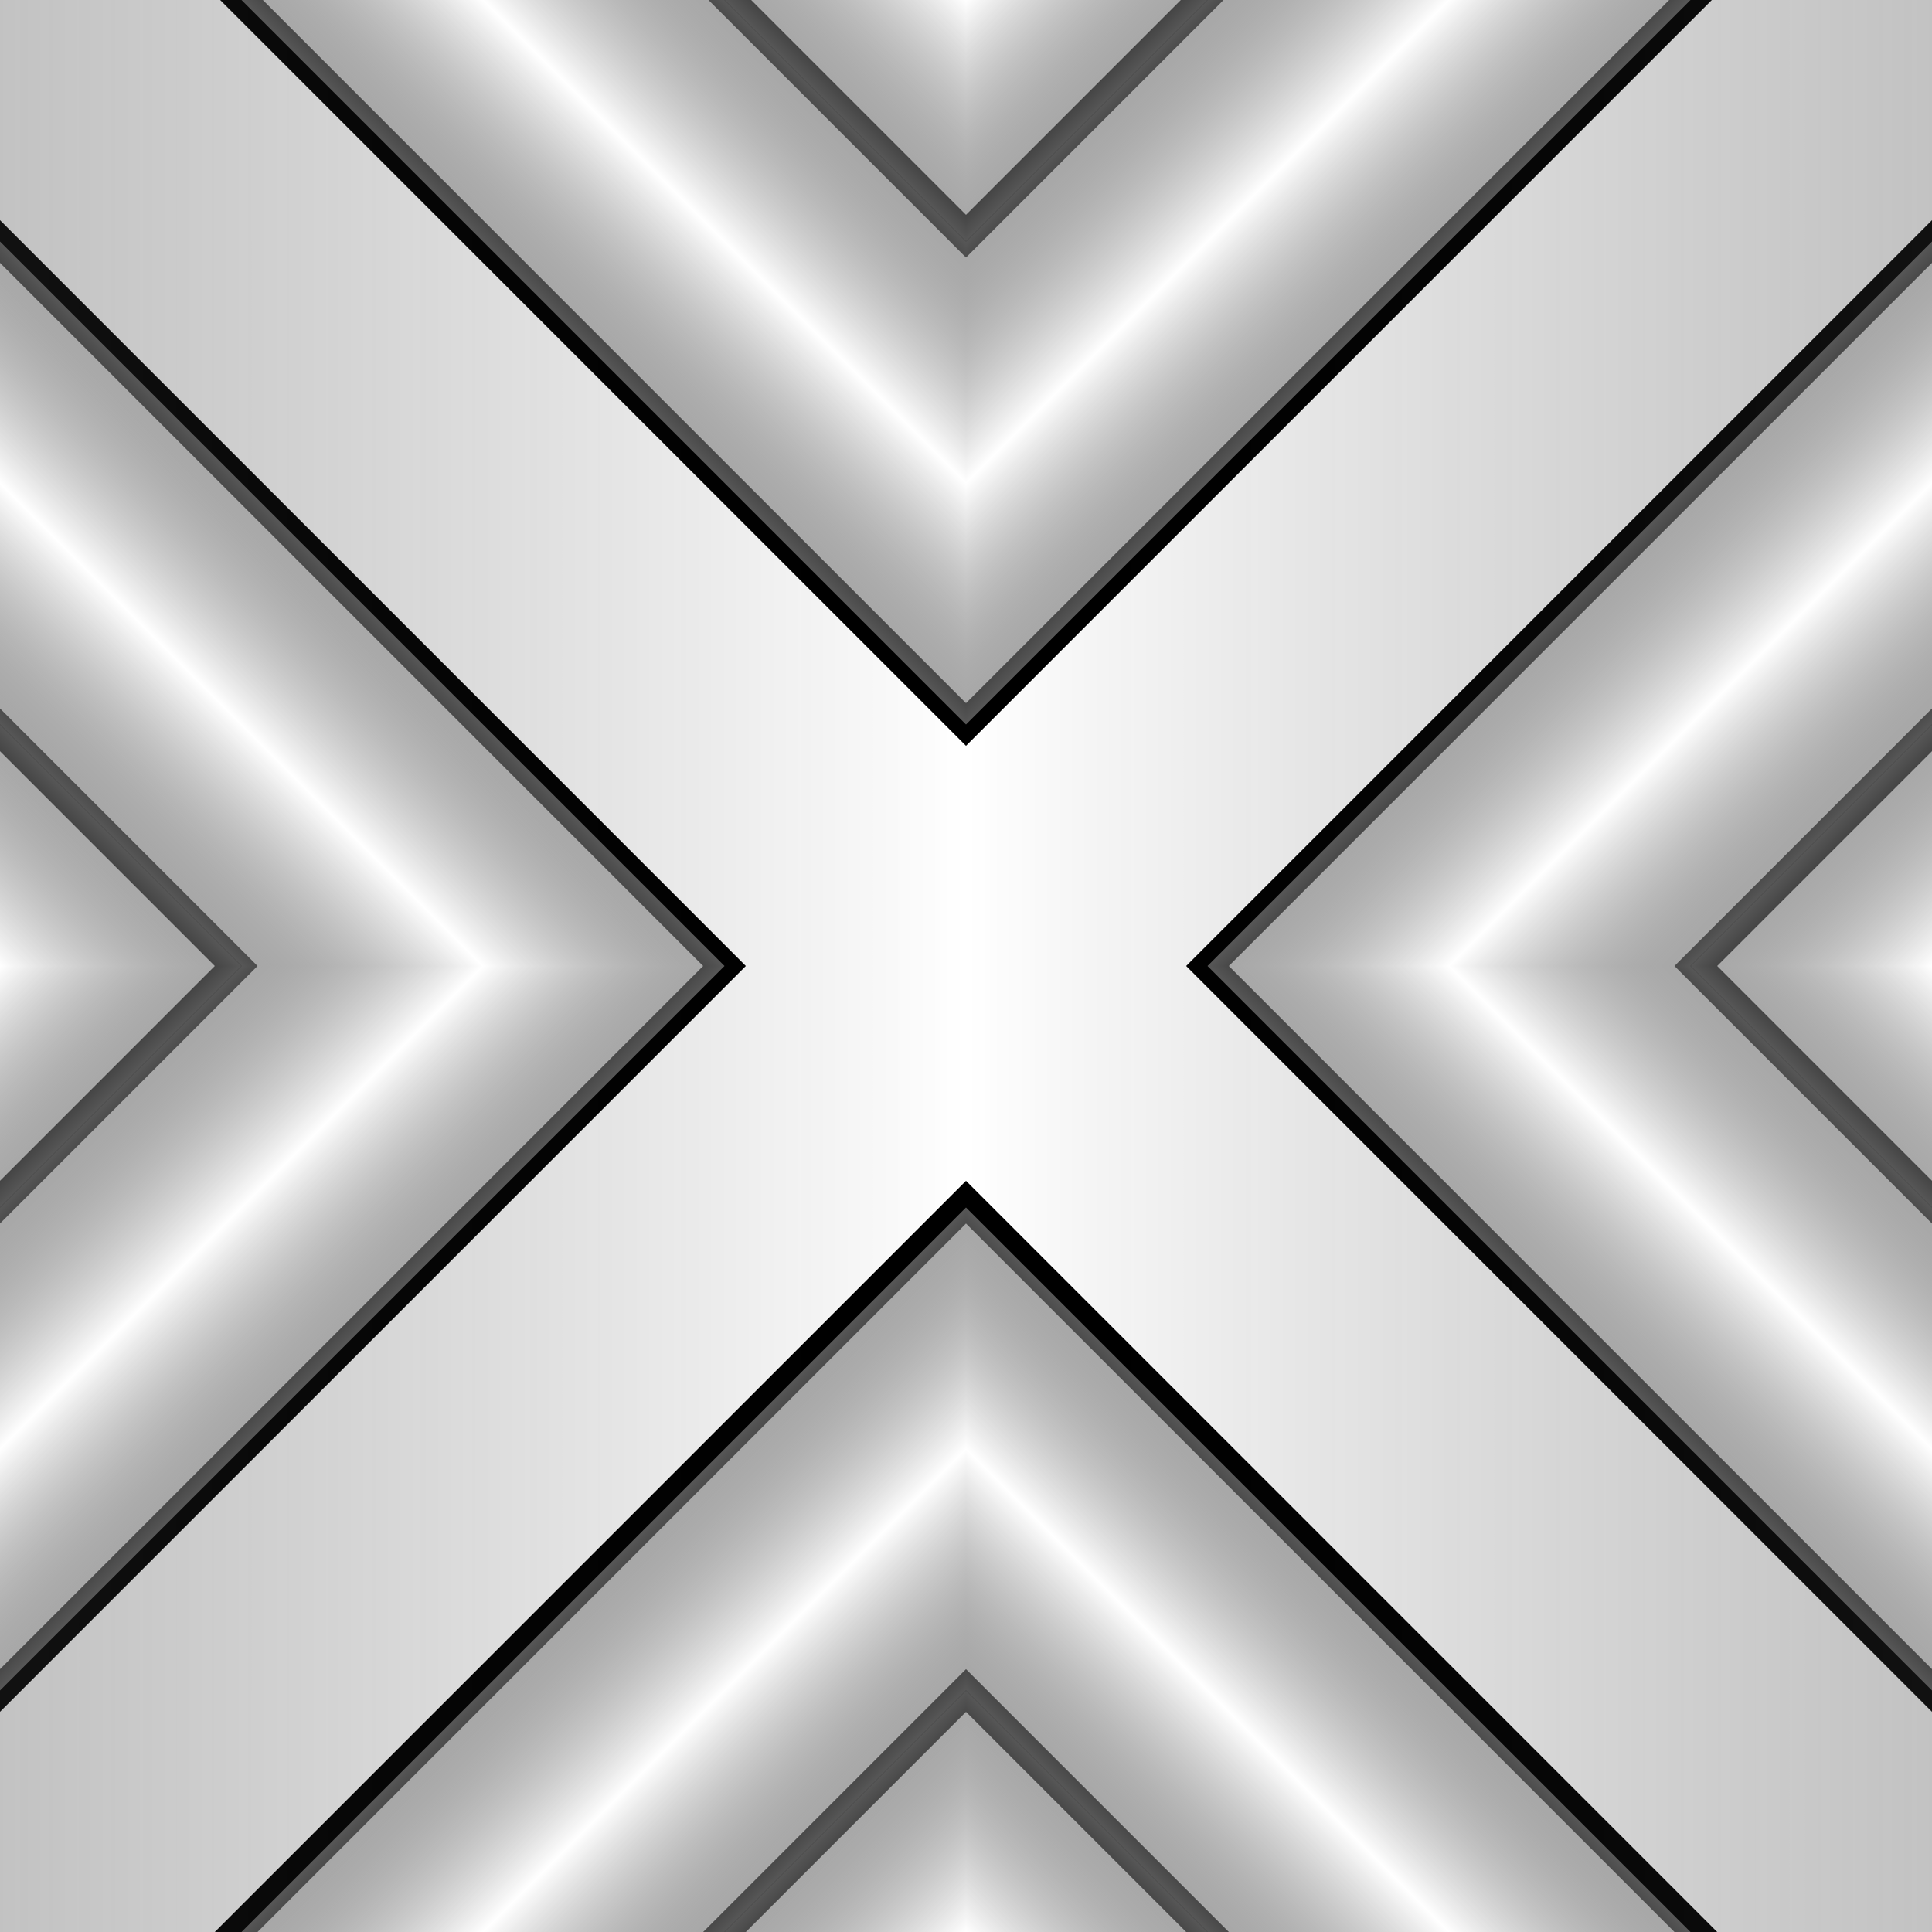
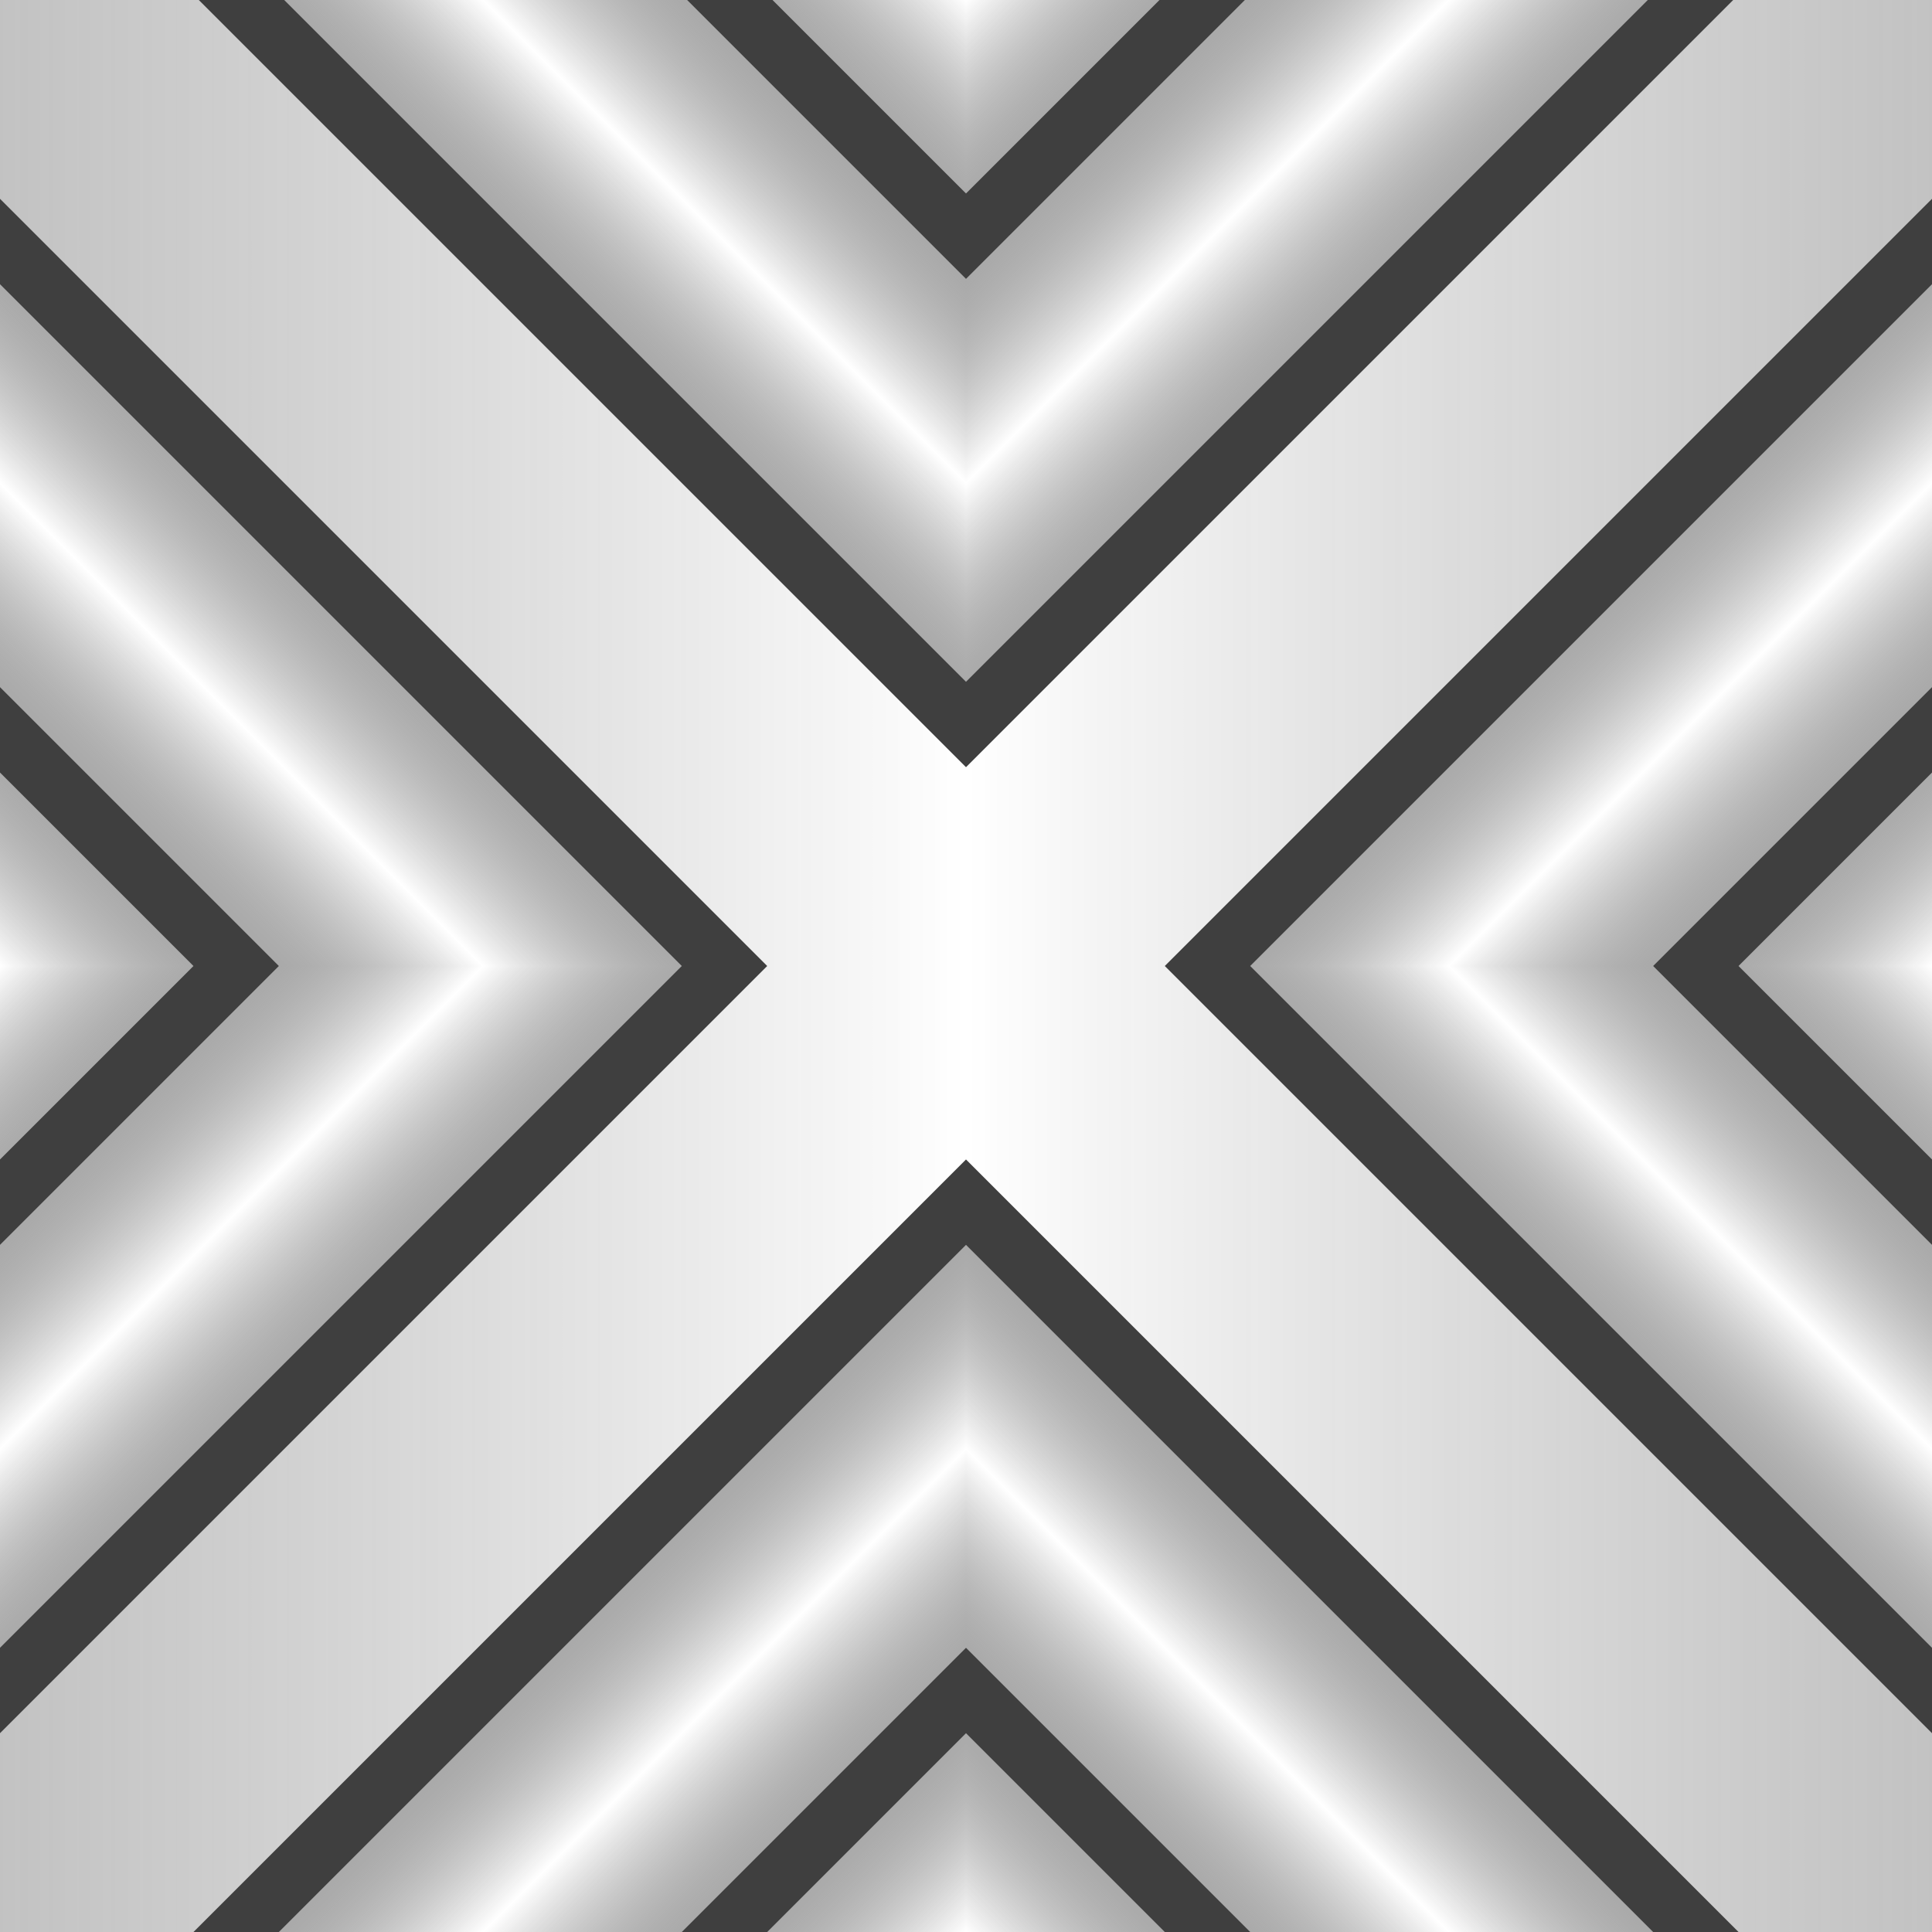
<svg xmlns="http://www.w3.org/2000/svg" xmlns:xlink="http://www.w3.org/1999/xlink" width="128" height="128" viewBox="0 0 128 128" id="svg2" version="1.1">
  <defs id="defs4">
    <linearGradient id="linearGradient5624">
      <stop id="stop5618" offset="0" style="stop-color:#7f7f7f;stop-opacity:0.686" />
      <stop style="stop-color:#000000;stop-opacity:0" offset="0.5" id="stop5620" />
      <stop id="stop5622" offset="1" style="stop-color:#7f7f7f;stop-opacity:0.686" />
    </linearGradient>
    <linearGradient id="linearGradient5518">
      <stop id="stop5512" offset="0" style="stop-color:#414141;stop-opacity:0.149" />
      <stop style="stop-color:#000000;stop-opacity:0" offset="0.5" id="stop5514" />
      <stop id="stop5516" offset="1" style="stop-color:#3f3f3f;stop-opacity:0.149" />
    </linearGradient>
    <linearGradient id="linearGradient5295">
      <stop style="stop-color:#000000;stop-opacity:0.15" offset="0" id="stop5291" />
      <stop id="stop5299" offset="0.5" style="stop-color:#000000;stop-opacity:0" />
      <stop style="stop-color:#000000;stop-opacity:0.15" offset="1" id="stop5293" />
    </linearGradient>
    <linearGradient id="linearGradient4156">
      <stop id="stop4158" offset="0" style="stop-color:#000000;stop-opacity:0" />
      <stop id="stop4160" offset="1" style="stop-color:#000000;stop-opacity:0.306" />
    </linearGradient>
    <radialGradient xlink:href="#linearGradient4156" id="radialGradient4764" cx="28" cy="1040.612" fx="28" fy="1040.612" r="18.236" gradientTransform="matrix(2.193455,1.6800361e-6,-4.7120212e-6,6.141681,-69.41184,-5450.746)" gradientUnits="userSpaceOnUse" />
    <radialGradient xlink:href="#linearGradient4156" id="radialGradient4774" cx="96" cy="988.612" fx="96" fy="988.612" r="18.236" gradientTransform="matrix(1.999999,0,0,4.000001,-191.9999,-3030.087)" gradientUnits="userSpaceOnUse" />
    <radialGradient xlink:href="#linearGradient4156" id="radialGradient4774-5" cx="96" cy="988.612" fx="96" fy="988.612" r="18.236" gradientTransform="matrix(1.999999,0,0,4.000001,56.00009,-3134.087)" gradientUnits="userSpaceOnUse" />
    <linearGradient xlink:href="#linearGradient5518" id="linearGradient5297" x1="64" y1="1004.362" x2="80" y2="988.362" gradientUnits="userSpaceOnUse" />
    <linearGradient xlink:href="#linearGradient5518" id="linearGradient5329" gradientUnits="userSpaceOnUse" x1="64" y1="1004.362" x2="80" y2="988.362" gradientTransform="matrix(-1,0,0,1,128,0)" />
    <linearGradient xlink:href="#linearGradient5295" id="linearGradient5341" x1="44" y1="952.362" x2="60" y2="936.362" gradientUnits="userSpaceOnUse" />
    <linearGradient xlink:href="#linearGradient5624" id="linearGradient5345" gradientUnits="userSpaceOnUse" x1="44" y1="952.362" x2="60" y2="936.362" gradientTransform="matrix(-1,0,0,1,128,0)" />
    <linearGradient xlink:href="#linearGradient5518" id="linearGradient5353" gradientUnits="userSpaceOnUse" gradientTransform="matrix(-1,0,0,1,128,-32)" x1="44" y1="952.362" x2="60" y2="936.362" />
    <linearGradient xlink:href="#linearGradient5624" id="linearGradient5357" gradientUnits="userSpaceOnUse" gradientTransform="translate(0,-32)" x1="44" y1="952.362" x2="60" y2="936.362" />
    <linearGradient xlink:href="#linearGradient5624" id="linearGradient5389" gradientUnits="userSpaceOnUse" x1="44" y1="952.362" x2="60" y2="936.362" gradientTransform="matrix(1,0,0,-1,0,1976.724)" />
    <linearGradient xlink:href="#linearGradient5624" id="linearGradient5391" gradientUnits="userSpaceOnUse" gradientTransform="rotate(-180,64,988.3622)" x1="44" y1="952.362" x2="60" y2="936.362" />
    <linearGradient xlink:href="#linearGradient5624" id="linearGradient5393" gradientUnits="userSpaceOnUse" gradientTransform="rotate(-180,64,1004.362)" x1="44" y1="952.362" x2="60" y2="936.362" />
    <linearGradient xlink:href="#linearGradient5624" id="linearGradient5395" gradientUnits="userSpaceOnUse" gradientTransform="matrix(1,0,0,-1,0,2008.724)" x1="44" y1="952.362" x2="60" y2="936.362" />
    <linearGradient xlink:href="#linearGradient5624" id="linearGradient5482" gradientUnits="userSpaceOnUse" x1="44" y1="952.362" x2="60" y2="936.362" gradientTransform="matrix(0,-1,-1,0,1052.362,1052.362)" />
    <linearGradient xlink:href="#linearGradient5624" id="linearGradient5484" gradientUnits="userSpaceOnUse" gradientTransform="rotate(90,64,988.3622)" x1="44" y1="952.362" x2="60" y2="936.362" />
    <linearGradient xlink:href="#linearGradient5624" id="linearGradient5486" gradientUnits="userSpaceOnUse" gradientTransform="rotate(90,80,1004.362)" x1="44" y1="952.362" x2="60" y2="936.362" />
    <linearGradient xlink:href="#linearGradient5624" id="linearGradient5488" gradientUnits="userSpaceOnUse" gradientTransform="matrix(0,-1,-1,0,1084.362,1052.362)" x1="44" y1="952.362" x2="60" y2="936.362" />
    <linearGradient xlink:href="#linearGradient5624" id="linearGradient5504" gradientUnits="userSpaceOnUse" x1="44" y1="952.362" x2="60" y2="936.362" gradientTransform="rotate(-90,64,988.3622)" />
    <linearGradient xlink:href="#linearGradient5624" id="linearGradient5506" gradientUnits="userSpaceOnUse" gradientTransform="matrix(0,1,1,0,-924.3622,924.3622)" x1="44" y1="952.362" x2="60" y2="936.362" />
    <linearGradient xlink:href="#linearGradient5624" id="linearGradient5508" gradientUnits="userSpaceOnUse" gradientTransform="matrix(0,1,1,0,-956.3622,924.3622)" x1="44" y1="952.362" x2="60" y2="936.362" />
    <linearGradient xlink:href="#linearGradient5624" id="linearGradient5510" gradientUnits="userSpaceOnUse" gradientTransform="rotate(-90,48,1004.362)" x1="44" y1="952.362" x2="60" y2="936.362" />
    <linearGradient xlink:href="#linearGradient5624" id="linearGradient5558" gradientUnits="userSpaceOnUse" gradientTransform="matrix(-1,0,0,1,128,-32)" x1="44" y1="952.362" x2="60" y2="936.362" />
    <linearGradient xlink:href="#linearGradient5624" id="linearGradient5614" gradientUnits="userSpaceOnUse" x1="44" y1="952.362" x2="60" y2="936.362" />
    <linearGradient xlink:href="#linearGradient5624" id="linearGradient5628" x1="-80" y1="988.362" x2="208" y2="988.362" gradientUnits="userSpaceOnUse" />
  </defs>
  <g id="layer1" transform="translate(0,-924.3622)" style="display:inline">
-     <path style="display:inline;fill:none;fill-rule:evenodd;stroke:#000000;stroke-width:2px;stroke-linecap:butt;stroke-linejoin:miter;stroke-opacity:1" d="M 192,844.362 64,972.362 -64,844.362" id="path5081-4-8" />
-     <path style="display:inline;fill:none;fill-rule:evenodd;stroke:#000000;stroke-width:2px;stroke-linecap:butt;stroke-linejoin:miter;stroke-opacity:1" d="m 192,812.009 -128,128 -128,-128" id="path5081-4-8-7" />
-     <path id="path5167" d="m 192,1132.008 -128,-128 -128,128" style="display:inline;fill:none;fill-rule:evenodd;stroke:#000000;stroke-width:2px;stroke-linecap:butt;stroke-linejoin:miter;stroke-opacity:1" />
-     <path id="path5169" d="m 192,1164.362 -128,-128 -128,128" style="display:inline;fill:none;fill-rule:evenodd;stroke:#000000;stroke-width:2px;stroke-linecap:butt;stroke-linejoin:miter;stroke-opacity:1" />
-     <path id="path5167-6" d="M 208,860.362 80,988.362 l 128,128" style="display:inline;fill:none;fill-rule:evenodd;stroke:#000000;stroke-width:2px;stroke-linecap:butt;stroke-linejoin:miter;stroke-opacity:1" />
-     <path id="path5169-1" d="M 240.354,860.362 112.354,988.362 240.354,1116.362" style="display:inline;fill:none;fill-rule:evenodd;stroke:#000000;stroke-width:2px;stroke-linecap:butt;stroke-linejoin:miter;stroke-opacity:1" />
-     <path id="path5167-6-5" d="m -80,860.362 128,128 -128,128" style="display:inline;fill:none;fill-rule:evenodd;stroke:#000000;stroke-width:2px;stroke-linecap:butt;stroke-linejoin:miter;stroke-opacity:1" />
-     <path id="path5169-1-9" d="M -112.354,860.362 15.646,988.362 -112.354,1116.362" style="display:inline;fill:none;fill-rule:evenodd;stroke:#000000;stroke-width:2px;stroke-linecap:butt;stroke-linejoin:miter;stroke-opacity:1" />
    <path style="fill:url(#linearGradient5628);fill-opacity:1;fill-rule:evenodd;stroke:none;stroke-width:1px;stroke-linecap:butt;stroke-linejoin:miter;stroke-opacity:1;opacity:1" d="m -80,860.362 128,128 -128,128 16,16 128,-128 128,128 16,-16 -128,-128 128,-128 -16,-16 -128,128 -128,-128 z" id="path5289" />
    <path style="fill:url(#linearGradient5614);fill-opacity:1.0;fill-rule:evenodd;stroke:none;stroke-width:1px;stroke-linecap:butt;stroke-linejoin:miter;stroke-opacity:1;opacity:1" d="m 64,972.362 v -32 l -128,-128 v 32 z" id="path5333" />
    <path id="path5343" d="m 64,972.362 v -32 l 128,-128 v 32 z" style="fill:url(#linearGradient5345);fill-opacity:1.0;fill-rule:evenodd;stroke:none;stroke-width:1px;stroke-linecap:butt;stroke-linejoin:miter;stroke-opacity:1;opacity:1" />
    <path style="fill:url(#linearGradient5558);fill-opacity:1.0;fill-rule:evenodd;stroke:none;stroke-width:1px;stroke-linecap:butt;stroke-linejoin:miter;stroke-opacity:1;opacity:1" d="m 64,940.362 v -32 l 128,-128 v 32 z" id="path5351" />
    <path id="path5355" d="m 64,940.362 v -32 l -128,-128 v 32 z" style="fill:url(#linearGradient5357);fill-opacity:1.0;fill-rule:evenodd;stroke:none;stroke-width:1px;stroke-linecap:butt;stroke-linejoin:miter;stroke-opacity:1;opacity:1" />
    <path id="path5375" d="m 64,1004.362 v 32 l -128,128 v -32 z" style="fill:url(#linearGradient5389);fill-opacity:1.0;fill-rule:evenodd;stroke:none;stroke-width:1px;stroke-linecap:butt;stroke-linejoin:miter;stroke-opacity:1;opacity:1" />
    <path style="fill:url(#linearGradient5391);fill-opacity:1.0;fill-rule:evenodd;stroke:none;stroke-width:1px;stroke-linecap:butt;stroke-linejoin:miter;stroke-opacity:1;opacity:1" d="m 64,1004.362 v 32 l 128,128 v -32 z" id="path5377" />
    <path id="path5381" d="m 64,1036.362 v 32 l 128,128 v -32 z" style="fill:url(#linearGradient5393);fill-opacity:1.0;fill-rule:evenodd;stroke:none;stroke-width:1px;stroke-linecap:butt;stroke-linejoin:miter;stroke-opacity:1;opacity:1" />
    <path style="fill:url(#linearGradient5395);fill-opacity:1.0;fill-rule:evenodd;stroke:none;stroke-width:1px;stroke-linecap:butt;stroke-linejoin:miter;stroke-opacity:1;opacity:1" d="m 64,1036.362 v 32 l -128,128 v -32 z" id="path5383" />
    <path id="path5375-6" d="m 80,988.362 h 32 l 128,128 h -32 z" style="fill:url(#linearGradient5482);fill-opacity:1.0;fill-rule:evenodd;stroke:none;stroke-width:1px;stroke-linecap:butt;stroke-linejoin:miter;stroke-opacity:1;opacity:1" />
    <path style="fill:url(#linearGradient5484);fill-opacity:1.0;fill-rule:evenodd;stroke:none;stroke-width:1px;stroke-linecap:butt;stroke-linejoin:miter;stroke-opacity:1;opacity:1" d="m 80,988.362 h 32 l 128,-128 h -32 z" id="path5377-7" />
    <path id="path5381-6" d="m 112,988.362 h 32 l 128,-128 h -32 z" style="fill:url(#linearGradient5486);fill-opacity:1.0;fill-rule:evenodd;stroke:none;stroke-width:1px;stroke-linecap:butt;stroke-linejoin:miter;stroke-opacity:1;opacity:1" />
    <path style="fill:url(#linearGradient5488);fill-opacity:1.0;fill-rule:evenodd;stroke:none;stroke-width:1px;stroke-linecap:butt;stroke-linejoin:miter;stroke-opacity:1;opacity:1" d="m 112,988.362 h 32 l 128,128 h -32 z" id="path5383-5" />
    <path style="fill:url(#linearGradient5504);fill-opacity:1.0;fill-rule:evenodd;stroke:none;stroke-width:1px;stroke-linecap:butt;stroke-linejoin:miter;stroke-opacity:1;opacity:1" d="M 48,988.362 H 16 l -128,128 h 32 z" id="path5490" />
    <path id="path5492" d="M 48,988.362 H 16 l -128,-128 h 32 z" style="fill:url(#linearGradient5506);fill-opacity:1.0;fill-rule:evenodd;stroke:none;stroke-width:1px;stroke-linecap:butt;stroke-linejoin:miter;stroke-opacity:1;opacity:1" />
    <path style="fill:url(#linearGradient5508);fill-opacity:1.0;fill-rule:evenodd;stroke:none;stroke-width:1px;stroke-linecap:butt;stroke-linejoin:miter;stroke-opacity:1;opacity:1" d="m 16,988.362 h -32 l -128,-128 h 32 z" id="path5496" />
    <path id="path5498" d="m 16,988.362 h -32 l -128,128 h 32 z" style="fill:url(#linearGradient5510);fill-opacity:1.0;fill-rule:evenodd;stroke:none;stroke-width:1px;stroke-linecap:butt;stroke-linejoin:miter;stroke-opacity:1;opacity:1" />
+     <path style="display:inline;fill:none;fill-rule:evenodd;stroke:#3f3f3f;stroke-width:4;stroke-linecap:butt;stroke-linejoin:miter;stroke-opacity:1;stroke-miterlimit:4;stroke-dasharray:none" d="M 192,844.362 64,972.362 -64,844.362" id="path5081-4-8" />
+     <path style="display:inline;fill:none;fill-rule:evenodd;stroke:#3f3f3f;stroke-width:4;stroke-linecap:butt;stroke-linejoin:miter;stroke-opacity:1;stroke-miterlimit:4;stroke-dasharray:none" d="m 192,812.009 -128,128 -128,-128" id="path5081-4-8-7" />
+     <path id="path5167" d="m 192,1132.008 -128,-128 -128,128" style="display:inline;fill:none;fill-rule:evenodd;stroke:#3f3f3f;stroke-width:4;stroke-linecap:butt;stroke-linejoin:miter;stroke-opacity:1;stroke-miterlimit:4;stroke-dasharray:none" />
+     <path id="path5169" d="m 192,1164.362 -128,-128 -128,128" style="display:inline;fill:none;fill-rule:evenodd;stroke:#3f3f3f;stroke-width:4;stroke-linecap:butt;stroke-linejoin:miter;stroke-opacity:1;stroke-miterlimit:4;stroke-dasharray:none" />
+     <path id="path5167-6" d="M 208,860.362 80,988.362 l 128,128" style="display:inline;fill:none;fill-rule:evenodd;stroke:#3f3f3f;stroke-width:4;stroke-linecap:butt;stroke-linejoin:miter;stroke-opacity:1;stroke-miterlimit:4;stroke-dasharray:none" />
+     <path id="path5169-1" d="M 240.354,860.362 112.354,988.362 240.354,1116.362" style="display:inline;fill:none;fill-rule:evenodd;stroke:#3f3f3f;stroke-width:4;stroke-linecap:butt;stroke-linejoin:miter;stroke-opacity:1;stroke-miterlimit:4;stroke-dasharray:none" />
+     <path id="path5167-6-5" d="m -80,860.362 128,128 -128,128" style="display:inline;fill:none;fill-rule:evenodd;stroke:#3f3f3f;stroke-width:4;stroke-linecap:butt;stroke-linejoin:miter;stroke-opacity:1;stroke-miterlimit:4;stroke-dasharray:none" />
+     <path id="path5169-1-9" d="M -112.354,860.362 15.646,988.362 -112.354,1116.362" style="display:inline;fill:none;fill-rule:evenodd;stroke:#3f3f3f;stroke-width:4;stroke-linecap:butt;stroke-linejoin:miter;stroke-opacity:1;stroke-miterlimit:4;stroke-dasharray:none" />
  </g>
  <g id="layer2" style="opacity:0.48" />
</svg>
